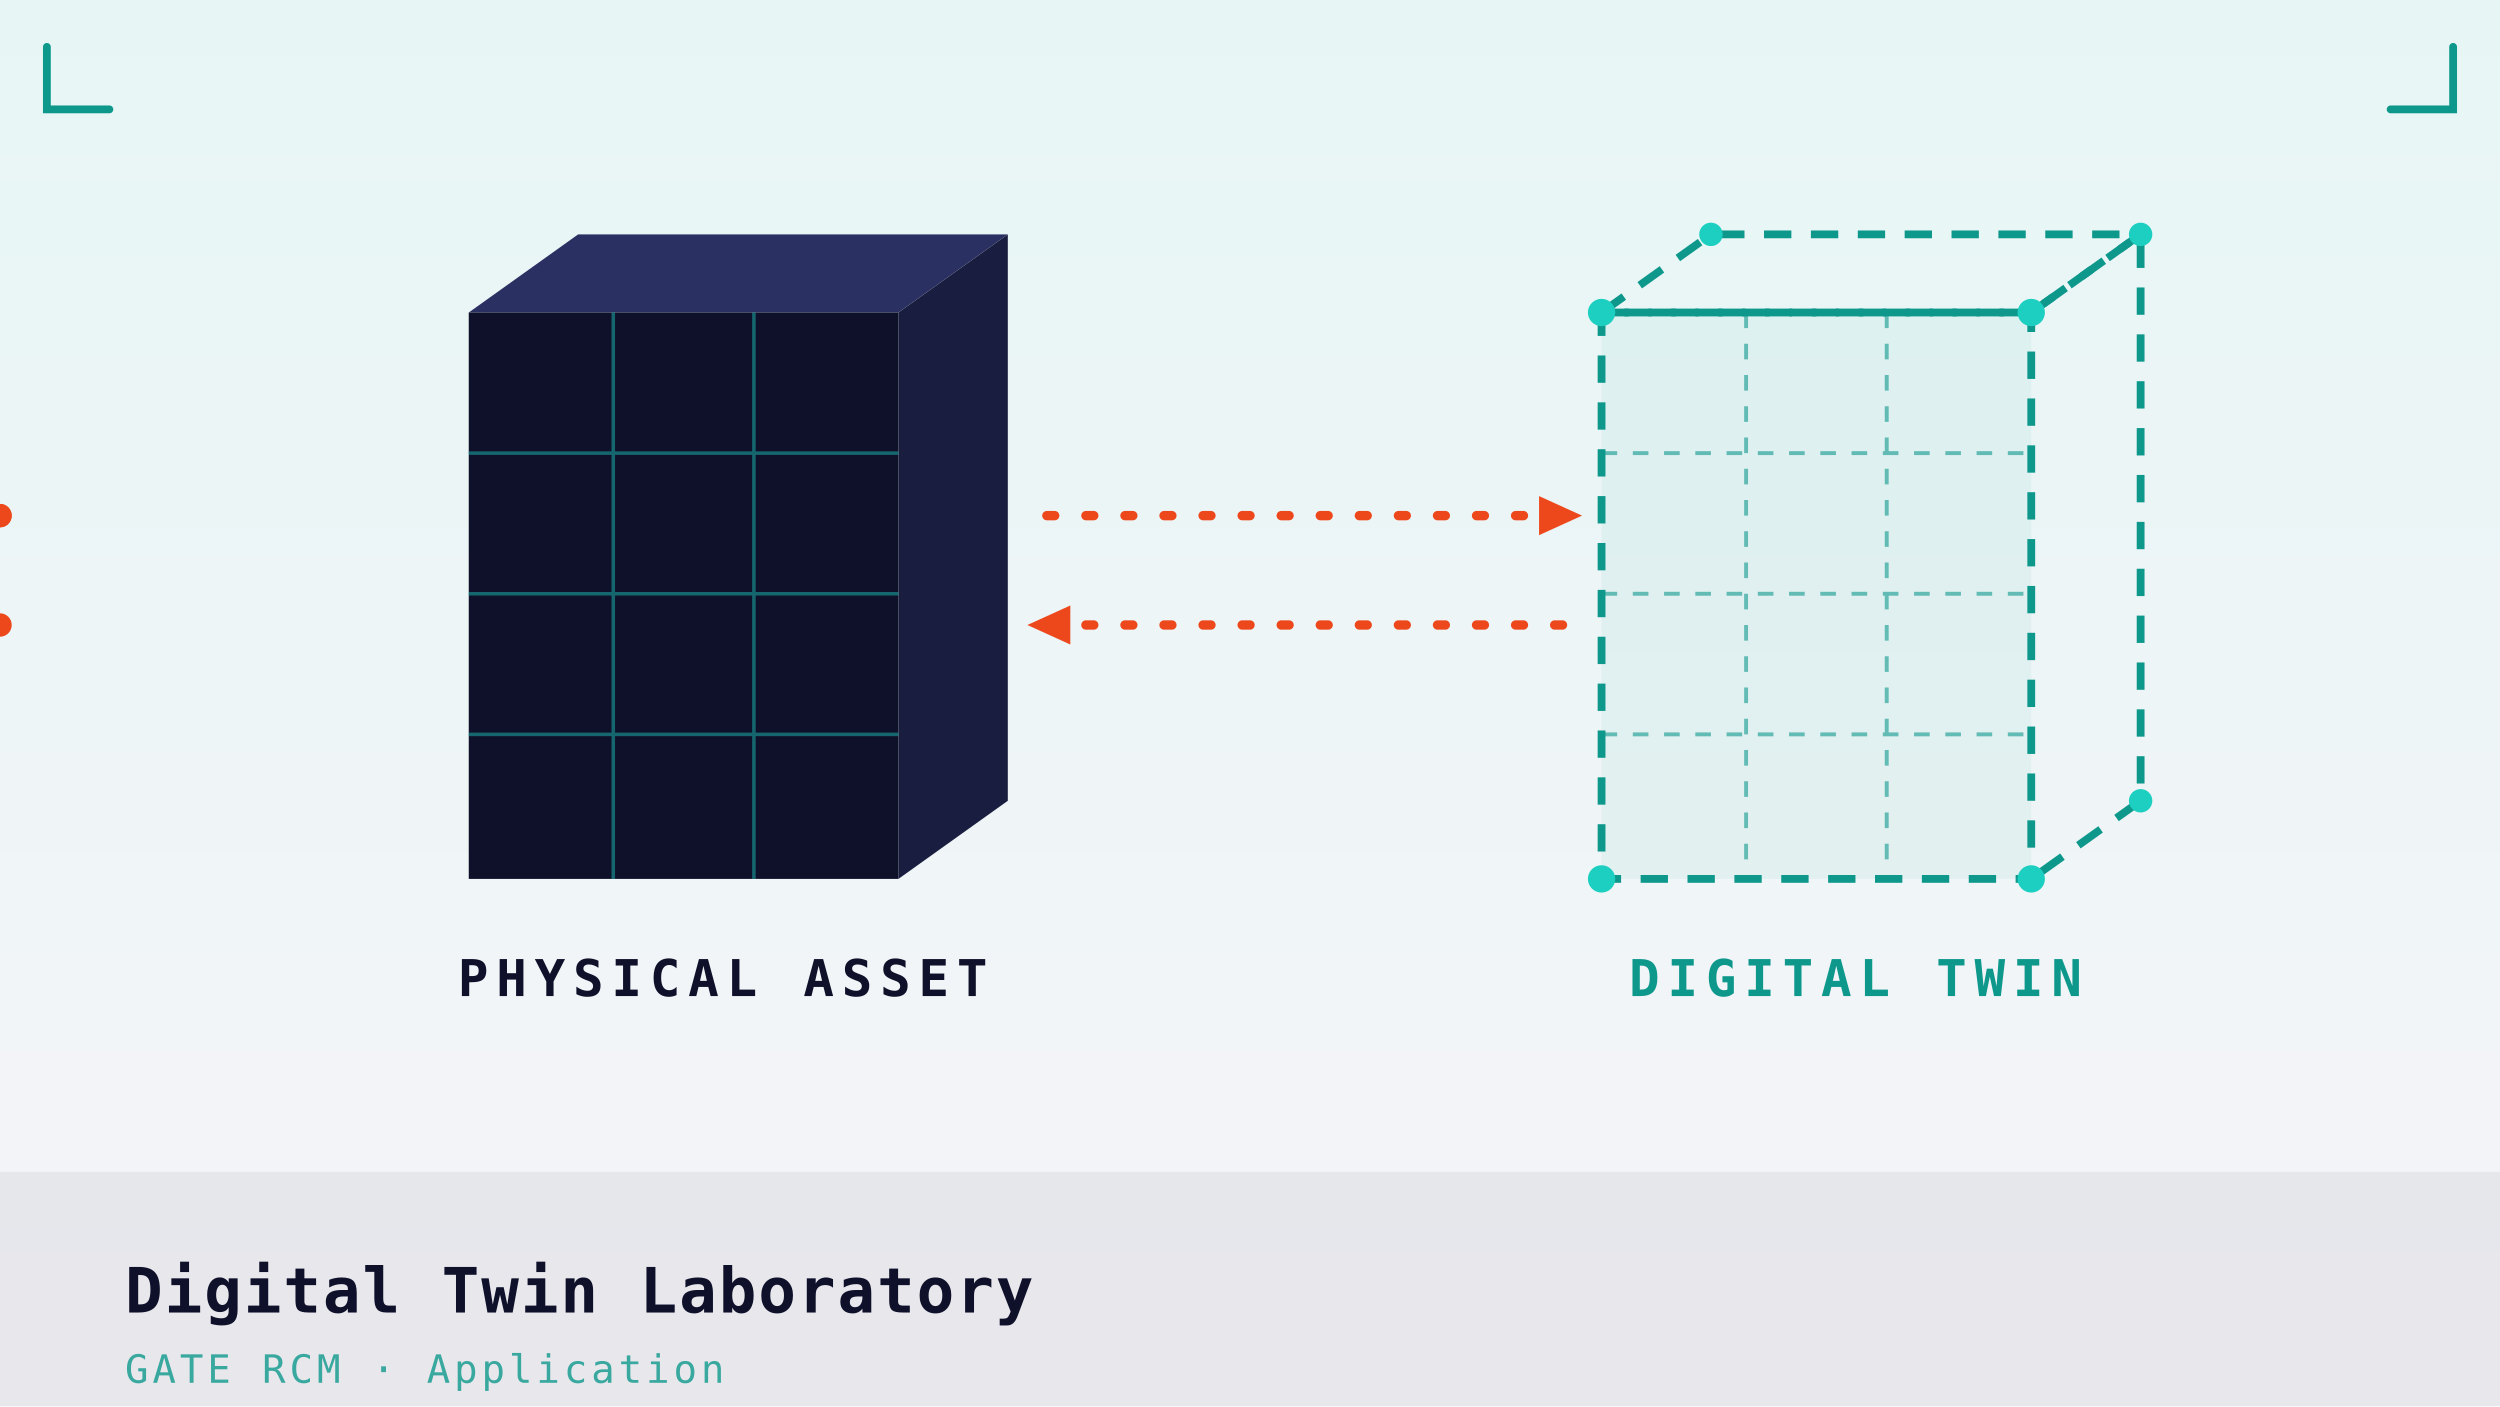
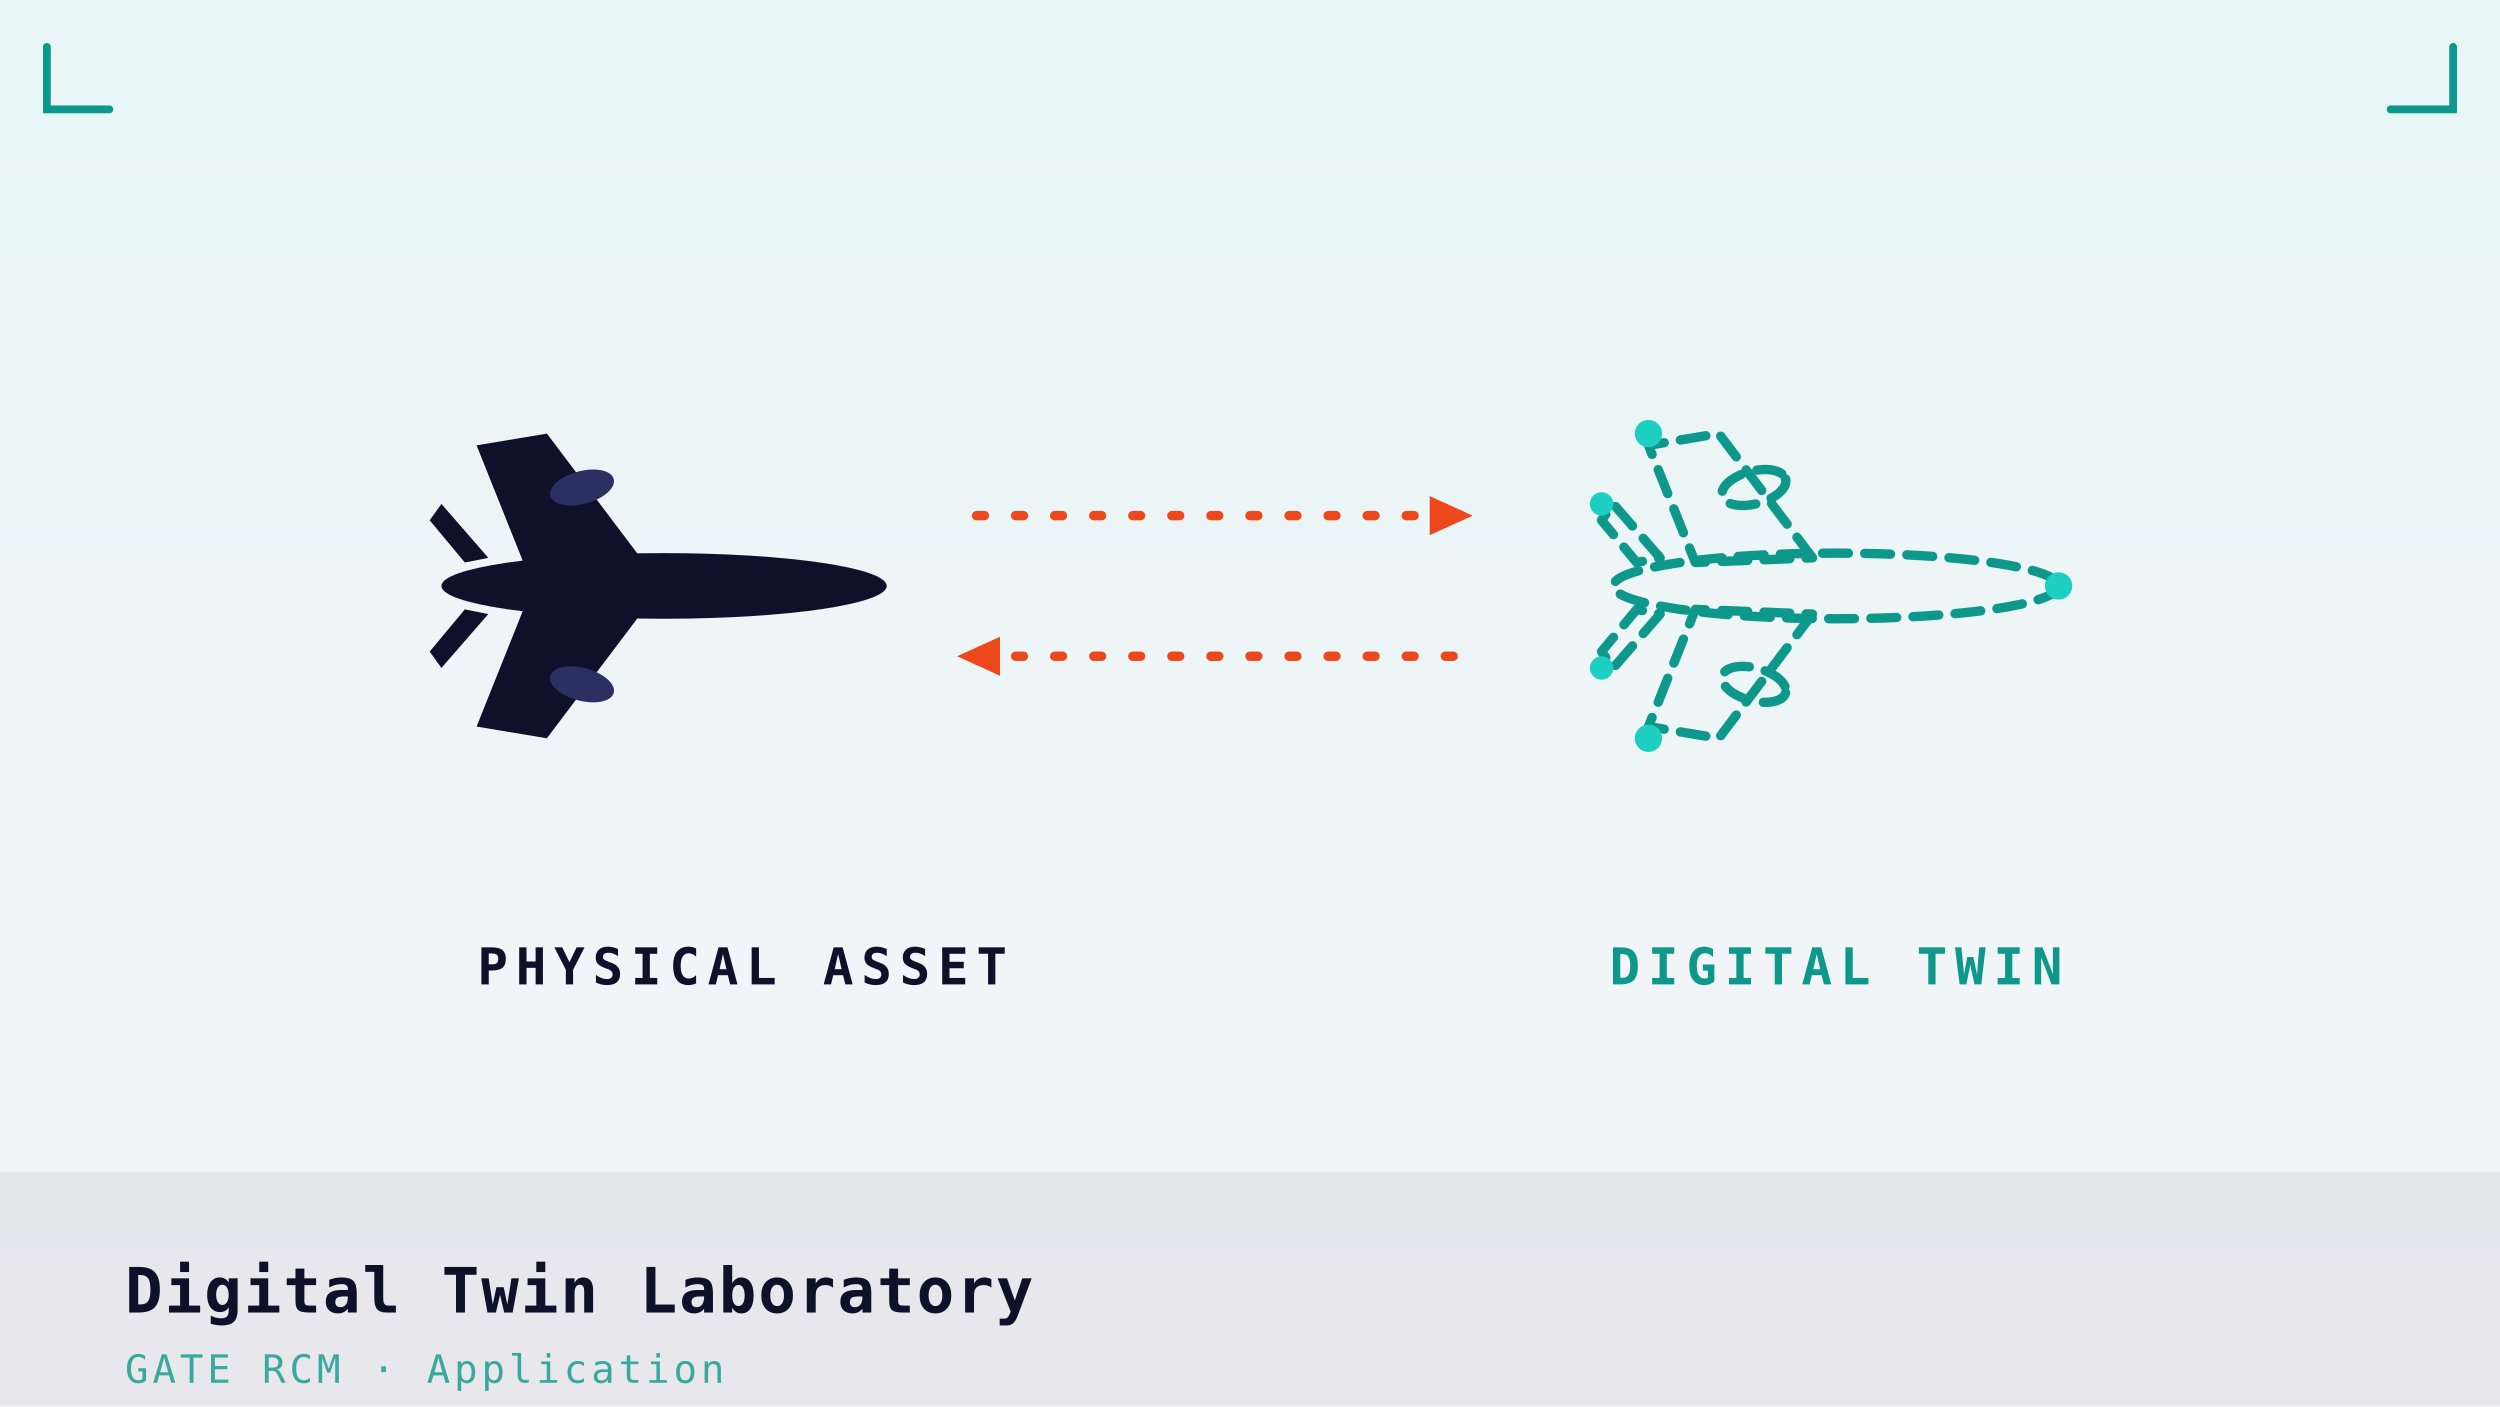
<svg xmlns="http://www.w3.org/2000/svg" viewBox="0 0 640 360" width="640" height="360">
  <defs>
    <linearGradient id="dtlbg" x1="0" y1="0" x2="0" y2="1">
      <stop offset="0%" stop-color="#E7F6F5" />
      <stop offset="100%" stop-color="#F5F4F9" />
    </linearGradient>
  </defs>
  <rect width="640" height="360" fill="url(#dtlbg)" />
  <g>
-     <polygon points="120,80 148,60 258,60 230,80" fill="#2B3062" />
-     <polygon points="230,80 258,60 258,205 230,225" fill="#191D3F" />
-     <rect x="120" y="80" width="110" height="145" fill="#0F112A" />
-     <g stroke="#1CCFC0" stroke-width="0.9" opacity="0.45">
-       <line x1="157" y1="80" x2="157" y2="225" />
-       <line x1="193" y1="80" x2="193" y2="225" />
-       <line x1="120" y1="116" x2="230" y2="116" />
-       <line x1="120" y1="152" x2="230" y2="152" />
-       <line x1="120" y1="188" x2="230" y2="188" />
+     <animateTransform attributeName="transform" type="translate" values="0 0; 4 -5; 0 0; -4 5; 0 0" dur="4.2s" repeatCount="indefinite" />
+     <g transform="translate(170,150) scale(0.6)">
+       <g fill="#0F112A">
+         <ellipse cx="0" cy="0" rx="95" ry="14" />
+         <path d="M-10,-12 L-50,-65 L-80,-60 L-60,-10 Z" />
+         <path d="M-10,12 L-50,65 L-80,60 L-60,10 Z" />
+         <path d="M-75,-12 L-95,-35 L-100,-28 L-85,-10 Z" />
+         <path d="M-75,12 L-95,35 L-100,28 L-85,10 Z" />
+       </g>
+       <ellipse cx="-35" cy="-42" rx="14" ry="7" transform="rotate(-15 -35 -42)" fill="#2B3062" />
+       <ellipse cx="-35" cy="42" rx="14" ry="7" transform="rotate(15 -35 42)" fill="#2B3062" />
    </g>
  </g>
-   <g fill="none" stroke="#0E988C">
-     <rect x="410" y="80" width="110" height="145" fill="#0E988C" opacity="0.06" stroke="none" />
-     <g stroke-width="2" stroke-dasharray="7 5" stroke-linejoin="round">
-       <rect x="410" y="80" width="110" height="145" />
-       <polygon points="410,80 438,60 548,60 520,80" />
-       <polyline points="520,80 548,60 548,205 520,225" />
-     </g>
-     <g stroke-width="1" stroke-dasharray="4 4" opacity="0.6">
-       <line x1="447" y1="80" x2="447" y2="225" />
-       <line x1="483" y1="80" x2="483" y2="225" />
-       <line x1="410" y1="116" x2="520" y2="116" />
-       <line x1="410" y1="152" x2="520" y2="152" />
-       <line x1="410" y1="188" x2="520" y2="188" />
-     </g>
+   <g transform="translate(470,150) scale(0.6)" fill="none" stroke="#0E988C" stroke-width="4" stroke-dasharray="11 7" stroke-linejoin="round" stroke-linecap="round">
+     <ellipse cx="0" cy="0" rx="95" ry="14" />
+     <path d="M-10,-12 L-50,-65 L-80,-60 L-60,-10 Z" />
+     <path d="M-10,12 L-50,65 L-80,60 L-60,10 Z" />
+     <path d="M-75,-12 L-95,-35 L-100,-28 L-85,-10 Z" />
+     <path d="M-75,12 L-95,35 L-100,28 L-85,10 Z" />
+     <ellipse cx="-35" cy="-42" rx="14" ry="7" transform="rotate(-15 -35 -42)" />
+     <ellipse cx="-35" cy="42" rx="14" ry="7" transform="rotate(15 -35 42)" />
  </g>
  <g fill="#1CCFC0">
-     <circle cx="410" cy="80" r="3.5">
-       <animate attributeName="r" values="3.5;5;3.5" dur="2.6s" repeatCount="indefinite" />
-     </circle>
-     <circle cx="520" cy="80" r="3.5" />
-     <circle cx="520" cy="225" r="3.5">
-       <animate attributeName="r" values="3.5;5;3.5" dur="2.6s" begin="-1.3s" repeatCount="indefinite" />
-     </circle>
-     <circle cx="410" cy="225" r="3.5" />
-     <circle cx="438" cy="60" r="3" />
-     <circle cx="548" cy="60" r="3" />
-     <circle cx="548" cy="205" r="3" />
+     <circle cx="527" cy="150" r="3.5" />
+     <circle cx="422" cy="111" r="3.5" />
+     <circle cx="422" cy="189" r="3.5" />
+     <circle cx="410" cy="129" r="3" />
+     <circle cx="410" cy="171" r="3" />
  </g>
  <g stroke="#ED481C" stroke-width="2.4" fill="none" stroke-dasharray="2 8" stroke-linecap="round">
-     <line x1="268" y1="132" x2="400" y2="132">
+     <line x1="250" y1="132" x2="372" y2="132">
      <animate attributeName="stroke-dashoffset" values="0;-10" dur="0.9s" repeatCount="indefinite" />
    </line>
-     <line x1="400" y1="160" x2="268" y2="160">
+     <line x1="372" y1="168" x2="250" y2="168">
      <animate attributeName="stroke-dashoffset" values="0;-10" dur="0.9s" repeatCount="indefinite" />
    </line>
  </g>
  <g fill="#ED481C">
-     <path d="M394,127 L405,132 L394,137 Z" />
-     <path d="M274,155 L263,160 L274,165 Z" />
+     <path d="M366,127 L377,132 L366,137 Z" />
+     <path d="M256,163 L245,168 L256,173 Z" />
  </g>
-   <g fill="#ED481C">
-     <circle cy="132" r="3">
-       <animate attributeName="cx" values="276;396" dur="2.4s" begin="0s" repeatCount="indefinite" />
-       <animate attributeName="opacity" values="0;1;1;0" dur="2.4s" begin="0s" repeatCount="indefinite" />
-     </circle>
-     <circle cy="132" r="3">
-       <animate attributeName="cx" values="276;396" dur="2.4s" begin="-1.2s" repeatCount="indefinite" />
-       <animate attributeName="opacity" values="0;1;1;0" dur="2.4s" begin="-1.2s" repeatCount="indefinite" />
-     </circle>
-     <circle cy="160" r="3">
-       <animate attributeName="cx" values="396;276" dur="2.4s" begin="-0.6s" repeatCount="indefinite" />
-       <animate attributeName="opacity" values="0;1;1;0" dur="2.4s" begin="-0.6s" repeatCount="indefinite" />
-     </circle>
-   </g>
-   <text x="185" y="255" font-family="ui-monospace, monospace" font-size="13" font-weight="700" fill="#0F112A" text-anchor="middle" letter-spacing="2">PHYSICAL ASSET</text>
-   <text x="475" y="255" font-family="ui-monospace, monospace" font-size="13" font-weight="700" fill="#0E988C" text-anchor="middle" letter-spacing="2">DIGITAL TWIN</text>
+   <text x="190" y="252" font-family="ui-monospace, monospace" font-size="13" font-weight="700" fill="#0F112A" text-anchor="middle" letter-spacing="2">PHYSICAL ASSET</text>
+   <text x="470" y="252" font-family="ui-monospace, monospace" font-size="13" font-weight="700" fill="#0E988C" text-anchor="middle" letter-spacing="2">DIGITAL TWIN</text>
  <rect x="0" y="300" width="640" height="60" fill="#0F112A" opacity="0.06" />
  <text x="32" y="336" font-family="ui-monospace, monospace" font-size="16" font-weight="700" fill="#0F112A" letter-spacing="0.5">Digital Twin Laboratory</text>
  <text x="32" y="354" font-family="ui-monospace, monospace" font-size="10" fill="#0E988C" letter-spacing="1" opacity="0.8">GATE RCM · Application</text>
  <g stroke="#0E988C" stroke-width="2" fill="none" stroke-linecap="round">
    <polyline points="12,12 12,28 28,28" />
    <polyline points="628,12 628,28 612,28" />
  </g>
</svg>
